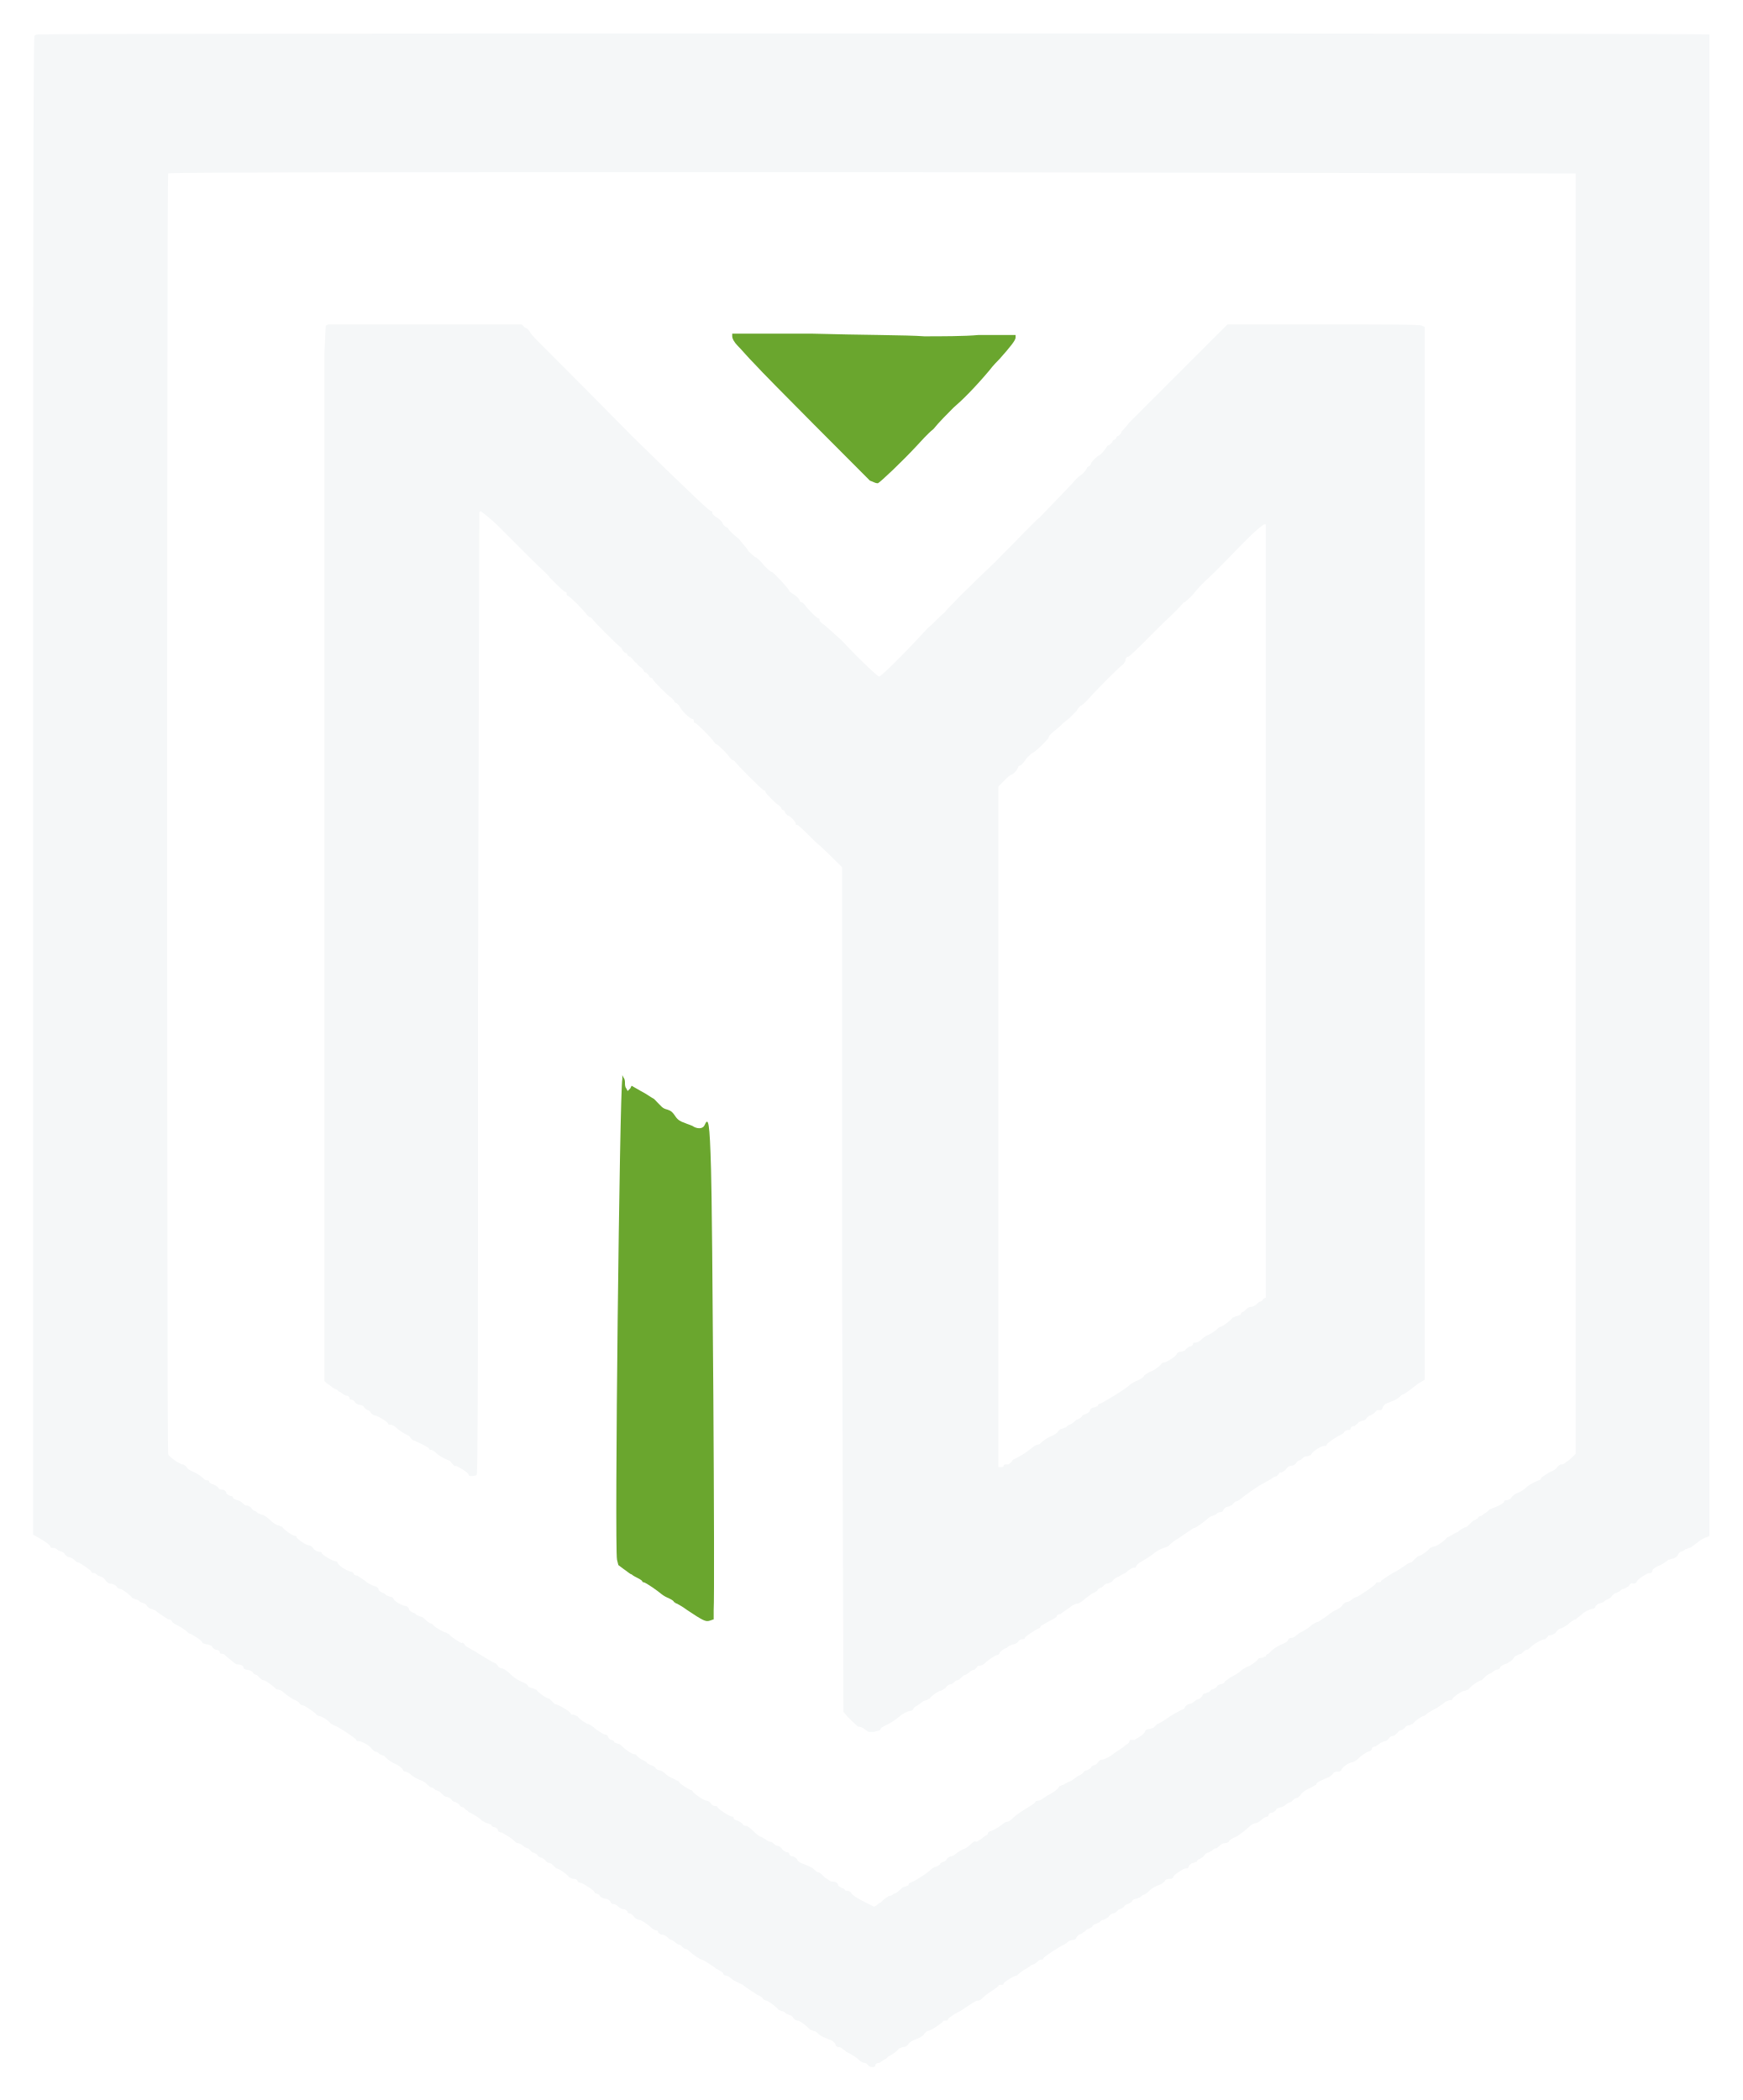
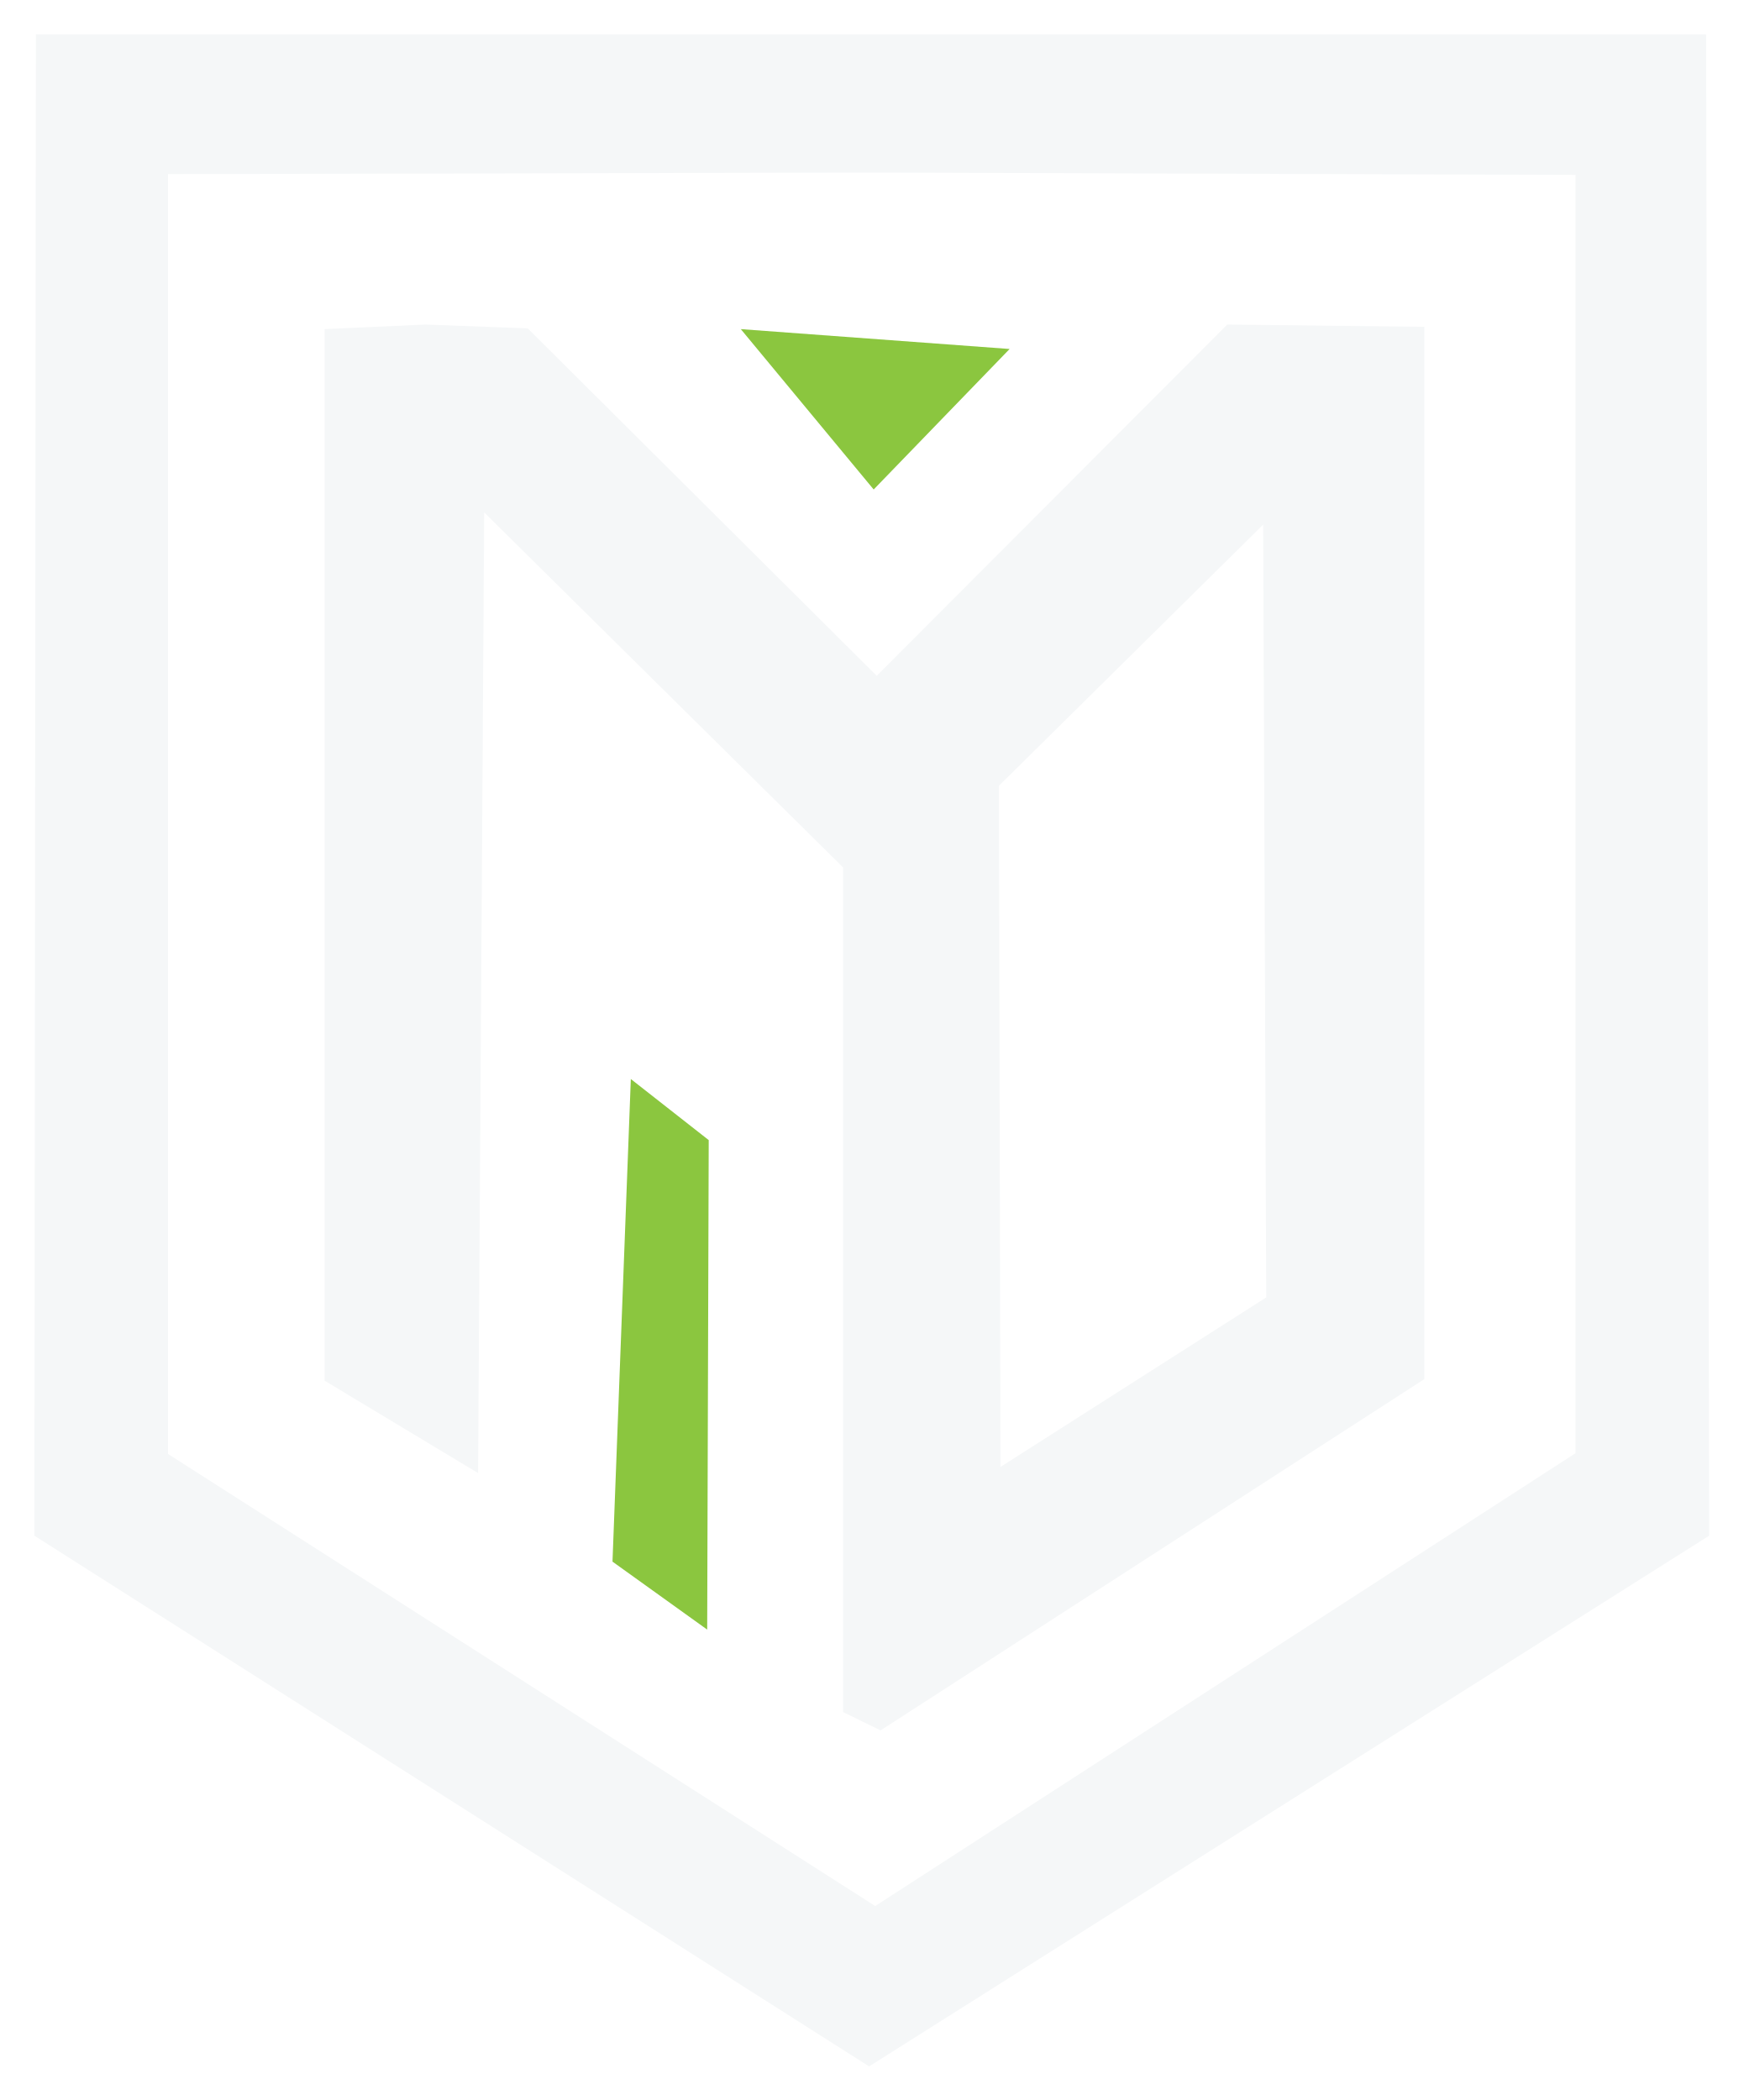
- <svg xmlns="http://www.w3.org/2000/svg" viewBox="0 0 1316 1586" role="img" aria-label="The Match Day Club shield">
-   <g transform="translate(-75 -90)">
-     <path fill="#F5F7F8" fill-rule="evenodd" d="M 104 116 C 102 116, 101 117, 101 117 C 100 118, 100 373, 100 684 L 100 1249 107 1253 C 110 1255, 113 1257, 113 1258 C 113 1259, 114 1259, 115 1259 C 117 1259, 118 1260, 119 1261 C 120 1261, 121 1262, 122 1262 C 122 1262, 124 1263, 124 1264 C 125 1265, 126 1266, 127 1266 C 128 1266, 130 1267, 131 1268 C 132 1269, 133 1270, 134 1270 C 135 1270, 144 1276, 144 1277 C 144 1278, 145 1278, 146 1278 C 147 1278, 148 1279, 149 1280 C 150 1280, 151 1281, 152 1281 C 152 1281, 154 1282, 155 1284 C 156 1285, 157 1286, 158 1286 C 160 1286, 162 1287, 163 1288 C 163 1289, 165 1290, 166 1290 C 167 1290, 174 1295, 175 1297 C 176 1297, 177 1298, 178 1298 C 179 1298, 180 1299, 181 1300 C 182 1300, 183 1301, 184 1301 C 184 1301, 186 1302, 186 1303 C 187 1304, 188 1305, 189 1305 C 190 1305, 191 1306, 192 1306 C 194 1308, 199 1311, 202 1313 C 204 1313, 205 1314, 205 1315 C 205 1315, 206 1316, 208 1317 C 212 1319, 215 1321, 217 1323 C 217 1323, 218 1324, 219 1324 C 221 1325, 228 1329, 228 1331 C 229 1331, 230 1332, 232 1332 C 233 1332, 234 1333, 235 1333 C 235 1334, 236 1335, 238 1336 C 240 1336, 241 1337, 241 1338 C 241 1339, 242 1339, 243 1339 C 244 1339, 245 1340, 246 1341 C 252 1346, 253 1347, 254 1347 C 257 1347, 259 1348, 259 1350 C 259 1350, 260 1351, 261 1351 C 263 1351, 265 1352, 266 1353 C 266 1354, 268 1355, 269 1355 C 269 1355, 270 1356, 271 1357 C 272 1358, 273 1359, 274 1359 C 275 1359, 277 1360, 283 1365 C 283 1366, 285 1366, 285 1366 C 286 1366, 288 1367, 289 1368 C 291 1370, 297 1374, 298 1374 C 298 1374, 300 1375, 301 1376 C 301 1377, 303 1378, 304 1378 C 305 1378, 314 1384, 314 1385 C 314 1385, 315 1386, 316 1386 C 318 1386, 324 1390, 325 1392 C 326 1392, 327 1393, 327 1393 C 329 1393, 344 1403, 344 1404 C 344 1405, 345 1405, 346 1405 C 348 1405, 354 1408, 356 1411 C 357 1412, 358 1413, 359 1413 C 360 1413, 361 1414, 362 1415 C 363 1415, 364 1416, 365 1416 C 365 1416, 366 1417, 367 1418 C 368 1419, 371 1421, 373 1422 C 376 1423, 378 1425, 379 1426 C 379 1427, 380 1428, 381 1428 C 382 1428, 384 1429, 385 1430 C 387 1432, 391 1434, 394 1435 C 396 1436, 397 1437, 398 1438 C 399 1439, 400 1440, 401 1440 C 402 1440, 403 1441, 404 1442 C 405 1442, 406 1443, 407 1443 C 407 1443, 408 1444, 409 1445 C 410 1446, 411 1447, 412 1447 C 413 1447, 415 1448, 416 1449 C 416 1450, 418 1451, 419 1451 C 419 1451, 421 1452, 422 1453 C 422 1454, 424 1455, 425 1455 C 425 1455, 426 1456, 427 1457 C 428 1457, 429 1459, 430 1459 C 434 1461, 437 1463, 439 1465 C 441 1466, 442 1467, 443 1467 C 444 1467, 445 1468, 446 1468 C 446 1469, 447 1470, 449 1470 C 450 1471, 451 1471, 451 1472 C 451 1473, 452 1474, 454 1474 C 459 1477, 461 1478, 463 1480 C 464 1481, 465 1482, 466 1482 C 467 1482, 469 1483, 470 1484 C 471 1485, 473 1486, 474 1486 C 474 1486, 475 1487, 476 1488 C 476 1488, 477 1489, 477 1489 C 478 1489, 480 1490, 481 1491 C 481 1492, 483 1493, 484 1493 C 484 1493, 486 1494, 487 1495 C 487 1496, 489 1497, 490 1497 C 491 1497, 492 1498, 493 1499 C 494 1500, 495 1501, 495 1501 C 497 1501, 504 1506, 505 1508 C 506 1508, 507 1509, 508 1509 C 509 1509, 510 1509, 511 1510 C 511 1511, 512 1512, 514 1512 C 518 1514, 524 1518, 524 1519 C 524 1520, 525 1520, 525 1520 C 526 1520, 528 1521, 528 1522 C 529 1523, 531 1524, 532 1524 C 534 1524, 535 1525, 536 1526 C 536 1527, 537 1528, 538 1528 C 540 1528, 541 1529, 542 1530 C 543 1531, 545 1532, 547 1532 C 548 1533, 549 1533, 549 1534 C 549 1535, 550 1535, 550 1535 C 551 1535, 553 1536, 554 1538 C 555 1539, 557 1540, 558 1540 C 559 1540, 564 1543, 567 1546 C 568 1547, 570 1548, 571 1548 C 571 1548, 572 1548, 572 1549 C 572 1550, 573 1550, 574 1551 C 576 1551, 578 1552, 579 1553 C 580 1554, 581 1555, 582 1555 C 582 1555, 584 1556, 585 1557 C 586 1558, 588 1559, 589 1559 C 589 1559, 590 1560, 591 1561 C 591 1561, 592 1562, 593 1562 C 594 1562, 595 1563, 596 1564 C 598 1566, 604 1570, 605 1570 C 606 1570, 612 1574, 615 1576 C 615 1577, 617 1577, 618 1578 C 620 1579, 621 1580, 621 1580 C 621 1581, 622 1582, 623 1582 C 624 1582, 626 1583, 627 1584 C 629 1586, 632 1587, 636 1589 C 637 1590, 640 1592, 643 1594 C 645 1595, 647 1597, 648 1597 C 648 1597, 650 1598, 651 1599 C 651 1600, 653 1601, 654 1601 C 655 1601, 662 1606, 663 1608 C 664 1608, 665 1609, 666 1609 C 667 1609, 668 1610, 669 1611 C 670 1611, 671 1612, 672 1612 C 672 1612, 674 1613, 674 1614 C 675 1615, 676 1616, 677 1616 C 679 1616, 683 1619, 687 1623 C 688 1623, 689 1624, 690 1624 C 691 1624, 692 1625, 693 1626 C 695 1628, 698 1629, 703 1631 C 705 1632, 706 1634, 706 1634 C 706 1635, 707 1636, 708 1636 C 710 1636, 711 1637, 712 1638 C 713 1638, 714 1640, 715 1640 C 719 1642, 722 1644, 724 1646 C 725 1647, 727 1648, 728 1648 C 729 1648, 730 1649, 731 1650 C 731 1651, 736 1652, 736 1650 C 736 1649, 737 1648, 739 1648 C 741 1647, 743 1645, 744 1645 C 745 1644, 746 1643, 746 1643 C 747 1643, 753 1639, 754 1637 C 755 1637, 756 1636, 757 1636 C 759 1636, 760 1635, 761 1634 C 761 1633, 764 1631, 767 1630 C 770 1629, 773 1627, 773 1626 C 773 1626, 774 1625, 775 1624 C 778 1624, 786 1618, 787 1617 C 787 1616, 788 1616, 789 1616 C 790 1616, 791 1616, 791 1615 C 791 1614, 799 1609, 800 1609 C 800 1609, 803 1607, 806 1605 C 809 1603, 812 1601, 813 1601 C 815 1601, 816 1600, 816 1600 C 817 1599, 819 1597, 822 1595 C 825 1593, 828 1591, 829 1590 C 829 1589, 830 1589, 831 1589 C 832 1589, 833 1589, 833 1588 C 833 1587, 841 1582, 843 1582 C 843 1582, 845 1580, 848 1578 C 850 1577, 853 1575, 854 1574 C 855 1574, 857 1573, 858 1572 C 859 1571, 860 1570, 861 1570 C 862 1570, 863 1570, 863 1569 C 863 1568, 877 1559, 878 1559 C 878 1559, 880 1558, 881 1557 C 882 1556, 884 1555, 886 1555 C 887 1555, 888 1554, 888 1553 C 888 1553, 889 1552, 890 1551 C 892 1551, 893 1549, 894 1549 C 895 1548, 896 1547, 896 1547 C 897 1547, 899 1546, 900 1545 C 900 1544, 902 1543, 903 1543 C 903 1543, 904 1542, 905 1542 C 906 1541, 907 1540, 908 1540 C 909 1540, 910 1539, 912 1538 C 913 1536, 915 1535, 916 1535 C 917 1535, 918 1534, 918 1534 C 919 1533, 920 1532, 920 1532 C 921 1532, 923 1531, 924 1530 C 924 1529, 926 1528, 927 1528 C 927 1528, 929 1527, 930 1526 C 930 1525, 932 1524, 933 1524 C 934 1524, 935 1523, 936 1523 C 937 1522, 938 1521, 939 1521 C 939 1521, 941 1520, 942 1519 C 944 1517, 946 1515, 952 1513 C 953 1512, 955 1511, 955 1510 C 956 1509, 957 1509, 959 1509 C 960 1509, 961 1508, 961 1508 C 961 1507, 963 1505, 965 1504 C 968 1502, 969 1501, 972 1501 C 972 1501, 973 1500, 973 1499 C 974 1498, 975 1497, 976 1497 C 977 1497, 978 1496, 979 1496 C 979 1495, 980 1494, 981 1494 C 981 1494, 983 1493, 984 1492 C 985 1490, 987 1489, 988 1489 C 988 1489, 989 1488, 990 1488 C 991 1487, 992 1486, 993 1486 C 994 1486, 995 1485, 996 1484 C 997 1483, 999 1482, 1000 1482 C 1002 1482, 1003 1481, 1003 1481 C 1003 1480, 1006 1478, 1009 1477 C 1012 1475, 1016 1472, 1018 1470 C 1020 1468, 1022 1467, 1023 1467 C 1024 1467, 1026 1466, 1027 1465 C 1029 1463, 1031 1462, 1032 1462 C 1032 1462, 1033 1462, 1033 1461 C 1033 1460, 1034 1459, 1036 1459 C 1038 1458, 1039 1457, 1039 1456 C 1040 1456, 1041 1455, 1042 1455 C 1043 1455, 1045 1454, 1046 1453 C 1047 1452, 1049 1451, 1050 1451 C 1050 1451, 1051 1450, 1051 1450 C 1052 1449, 1053 1448, 1054 1448 C 1055 1448, 1056 1447, 1057 1446 C 1058 1444, 1061 1442, 1063 1441 C 1066 1440, 1068 1438, 1069 1438 C 1069 1436, 1072 1435, 1079 1432 C 1080 1431, 1082 1430, 1082 1429 C 1083 1428, 1084 1428, 1086 1428 C 1087 1428, 1088 1427, 1088 1427 C 1088 1425, 1094 1421, 1096 1421 C 1097 1421, 1099 1420, 1101 1418 C 1103 1416, 1106 1414, 1108 1413 C 1109 1413, 1111 1412, 1111 1411 C 1111 1410, 1112 1409, 1114 1409 C 1115 1408, 1117 1407, 1118 1406 C 1119 1406, 1120 1405, 1121 1405 C 1122 1405, 1123 1404, 1124 1403 C 1124 1402, 1126 1401, 1127 1401 C 1128 1401, 1129 1400, 1130 1399 C 1131 1398, 1132 1397, 1132 1397 C 1133 1397, 1135 1396, 1136 1395 C 1136 1394, 1138 1393, 1139 1393 C 1140 1393, 1141 1392, 1142 1392 C 1143 1390, 1149 1386, 1150 1386 C 1151 1386, 1152 1385, 1153 1384 C 1153 1384, 1156 1382, 1160 1380 C 1163 1378, 1166 1376, 1167 1375 C 1168 1375, 1169 1374, 1170 1374 C 1171 1374, 1172 1374, 1172 1373 C 1172 1372, 1179 1367, 1181 1367 C 1182 1367, 1183 1366, 1184 1366 C 1185 1364, 1192 1359, 1194 1359 C 1194 1359, 1195 1358, 1196 1357 C 1197 1356, 1198 1355, 1200 1354 C 1201 1354, 1202 1353, 1202 1353 C 1202 1353, 1203 1352, 1205 1351 C 1207 1351, 1208 1350, 1208 1349 C 1208 1349, 1209 1348, 1211 1347 C 1212 1347, 1214 1346, 1215 1345 C 1216 1345, 1218 1343, 1219 1341 C 1221 1340, 1223 1339, 1224 1339 C 1224 1339, 1225 1338, 1225 1338 C 1226 1337, 1227 1336, 1228 1336 C 1229 1336, 1230 1335, 1231 1334 C 1233 1332, 1239 1328, 1242 1328 C 1243 1327, 1244 1326, 1244 1326 C 1244 1325, 1245 1325, 1246 1325 C 1247 1325, 1249 1324, 1250 1323 C 1251 1321, 1253 1320, 1253 1320 C 1254 1320, 1256 1319, 1259 1317 C 1261 1315, 1264 1313, 1265 1313 C 1266 1312, 1269 1310, 1271 1308 C 1274 1306, 1277 1305, 1278 1305 C 1279 1305, 1280 1304, 1280 1303 C 1281 1302, 1282 1301, 1283 1301 C 1284 1301, 1285 1300, 1286 1300 C 1287 1299, 1288 1298, 1289 1298 C 1289 1298, 1291 1297, 1292 1296 C 1293 1294, 1295 1293, 1296 1293 C 1296 1293, 1297 1292, 1298 1292 C 1299 1291, 1300 1290, 1301 1290 C 1302 1290, 1303 1289, 1305 1288 C 1306 1286, 1308 1285, 1308 1286 C 1309 1286, 1310 1286, 1311 1285 C 1311 1284, 1313 1282, 1315 1281 C 1318 1279, 1319 1278, 1322 1278 C 1322 1278, 1323 1277, 1323 1276 C 1323 1275, 1326 1273, 1329 1272 C 1331 1271, 1334 1269, 1335 1268 C 1336 1268, 1338 1267, 1339 1267 C 1341 1266, 1342 1265, 1342 1265 C 1342 1264, 1343 1263, 1344 1262 C 1345 1262, 1347 1261, 1348 1260 C 1349 1260, 1350 1259, 1351 1259 C 1352 1259, 1354 1257, 1357 1255 C 1359 1253, 1363 1251, 1364 1251 L 1366 1250 1366 683 L 1366 116 1364 116 C 1363 115, 106 115, 104 116 M 202 221 C 201 222, 201 1186, 202 1188 C 202 1190, 211 1196, 213 1196 C 214 1196, 215 1197, 216 1198 C 216 1199, 219 1201, 222 1202 C 224 1203, 227 1205, 228 1206 C 229 1207, 230 1208, 231 1208 C 232 1208, 233 1208, 233 1209 C 233 1210, 235 1211, 236 1211 C 238 1212, 240 1213, 240 1214 C 241 1215, 242 1215, 243 1215 C 244 1215, 246 1216, 246 1218 C 247 1219, 249 1220, 250 1220 C 250 1220, 251 1220, 251 1221 C 251 1222, 252 1222, 254 1223 C 255 1223, 257 1224, 258 1225 C 259 1226, 260 1227, 261 1227 C 263 1227, 264 1228, 265 1229 C 265 1230, 267 1231, 267 1231 C 268 1231, 269 1232, 270 1233 C 271 1233, 272 1234, 273 1234 C 274 1234, 277 1236, 279 1238 C 281 1240, 284 1242, 285 1242 C 286 1242, 287 1243, 288 1243 C 289 1245, 296 1250, 298 1250 C 298 1250, 299 1250, 299 1251 C 299 1252, 306 1257, 308 1257 C 309 1257, 311 1258, 312 1260 C 313 1261, 315 1262, 316 1262 C 317 1262, 318 1262, 318 1263 C 318 1264, 326 1269, 328 1269 C 329 1269, 330 1270, 330 1270 C 330 1272, 336 1276, 340 1277 C 341 1277, 342 1278, 342 1278 C 342 1279, 343 1280, 345 1280 C 346 1281, 350 1283, 352 1285 C 355 1287, 358 1288, 358 1288 C 359 1288, 361 1289, 361 1291 C 362 1292, 364 1293, 364 1293 C 365 1293, 366 1294, 367 1295 C 368 1295, 369 1296, 370 1296 C 371 1296, 372 1297, 372 1297 C 372 1299, 379 1303, 382 1303 C 382 1303, 384 1304, 384 1306 C 385 1307, 387 1308, 387 1308 C 388 1308, 389 1309, 390 1310 C 391 1310, 392 1311, 393 1311 C 394 1311, 395 1312, 396 1313 C 397 1314, 398 1315, 400 1316 C 401 1316, 402 1317, 402 1317 C 402 1318, 410 1323, 412 1323 C 412 1323, 413 1324, 414 1324 C 415 1326, 423 1331, 424 1331 C 424 1330, 425 1331, 426 1332 C 426 1333, 428 1334, 430 1335 C 431 1336, 434 1337, 435 1338 C 443 1343, 448 1346, 449 1346 C 449 1346, 450 1347, 451 1348 C 451 1349, 453 1350, 454 1350 C 455 1350, 458 1352, 459 1353 C 463 1357, 466 1359, 471 1361 C 473 1362, 474 1363, 474 1364 C 475 1364, 476 1365, 477 1365 C 478 1365, 479 1366, 480 1366 C 481 1368, 488 1373, 490 1373 C 490 1373, 491 1374, 492 1375 C 493 1376, 494 1377, 494 1377 C 496 1377, 505 1382, 506 1384 C 506 1385, 507 1385, 508 1385 C 509 1385, 510 1386, 511 1386 C 512 1388, 518 1392, 519 1392 C 520 1392, 523 1394, 525 1396 C 528 1398, 531 1400, 532 1400 C 533 1400, 534 1401, 534 1401 C 534 1402, 535 1403, 536 1404 C 538 1404, 539 1405, 539 1406 C 540 1406, 541 1407, 542 1407 C 543 1407, 544 1408, 545 1409 C 547 1411, 552 1415, 555 1415 C 556 1416, 557 1417, 557 1417 C 557 1417, 558 1418, 560 1419 C 562 1420, 564 1421, 564 1422 C 565 1422, 566 1423, 566 1423 C 567 1423, 569 1424, 570 1425 C 570 1426, 572 1427, 573 1427 C 574 1427, 576 1428, 578 1430 C 580 1432, 583 1433, 585 1434 C 586 1435, 588 1435, 588 1436 C 588 1437, 596 1442, 597 1442 C 598 1442, 598 1443, 599 1444 C 601 1446, 607 1450, 609 1450 C 610 1450, 611 1451, 612 1452 C 612 1453, 614 1454, 615 1454 C 616 1454, 617 1454, 617 1455 C 617 1456, 626 1462, 628 1462 C 629 1462, 629 1462, 629 1463 C 629 1464, 631 1465, 632 1465 C 634 1466, 636 1467, 636 1468 C 637 1469, 638 1469, 639 1469 C 639 1469, 641 1470, 643 1472 C 648 1477, 649 1477, 649 1477 C 650 1477, 651 1478, 653 1479 C 654 1480, 656 1481, 657 1481 C 658 1481, 659 1482, 660 1483 C 660 1483, 661 1484, 662 1484 C 663 1484, 665 1485, 666 1487 C 667 1488, 669 1489, 670 1489 C 670 1489, 671 1489, 671 1490 C 671 1491, 672 1492, 674 1492 C 676 1493, 677 1494, 677 1494 C 677 1495, 678 1496, 680 1497 C 685 1499, 688 1500, 690 1502 C 691 1503, 692 1504, 693 1504 C 694 1504, 696 1506, 698 1508 C 700 1509, 702 1511, 703 1511 C 706 1511, 708 1512, 708 1514 C 708 1514, 709 1515, 711 1516 C 712 1516, 713 1517, 713 1517 C 713 1518, 714 1518, 715 1518 C 716 1518, 718 1519, 718 1520 C 720 1522, 721 1523, 731 1528 L 735 1530 737 1529 C 738 1528, 739 1527, 740 1527 C 740 1527, 741 1526, 742 1525 C 743 1524, 745 1523, 746 1522 C 748 1522, 749 1521, 749 1521 C 749 1521, 750 1520, 751 1520 C 753 1519, 754 1518, 755 1517 C 756 1516, 757 1515, 758 1515 C 759 1515, 760 1514, 761 1514 C 761 1513, 762 1512, 762 1512 C 764 1512, 775 1505, 778 1502 C 779 1501, 781 1500, 781 1500 C 782 1500, 784 1499, 785 1498 C 785 1497, 787 1496, 788 1496 C 788 1496, 790 1495, 790 1494 C 791 1493, 792 1492, 793 1492 C 794 1492, 796 1491, 797 1490 C 798 1489, 801 1487, 804 1486 C 806 1485, 808 1483, 809 1482 C 810 1481, 812 1480, 812 1481 C 813 1481, 814 1480, 816 1479 C 818 1477, 820 1476, 820 1476 C 821 1476, 821 1475, 821 1475 C 821 1474, 822 1473, 823 1473 C 824 1473, 827 1471, 829 1470 C 832 1468, 834 1466, 835 1466 C 836 1466, 838 1465, 839 1464 C 841 1462, 843 1460, 853 1454 C 855 1453, 857 1451, 857 1451 C 857 1450, 858 1450, 859 1450 C 860 1450, 862 1449, 863 1448 C 865 1447, 866 1446, 866 1446 C 867 1446, 875 1441, 875 1439 C 876 1439, 877 1438, 878 1438 C 878 1438, 881 1436, 884 1435 C 887 1433, 889 1431, 890 1431 C 890 1431, 892 1430, 893 1429 C 893 1428, 895 1427, 896 1427 C 896 1427, 898 1426, 899 1425 C 899 1424, 901 1423, 902 1423 C 902 1423, 904 1422, 904 1421 C 905 1420, 906 1419, 907 1419 C 908 1419, 911 1418, 914 1416 C 919 1412, 922 1411, 925 1408 C 927 1407, 928 1406, 928 1405 C 928 1405, 928 1404, 929 1404 C 929 1404, 931 1404, 932 1404 C 933 1403, 934 1403, 935 1402 C 935 1402, 937 1401, 938 1400 C 939 1399, 940 1398, 940 1397 C 940 1397, 941 1396, 942 1396 C 944 1396, 945 1395, 946 1395 C 947 1394, 948 1393, 949 1392 C 950 1392, 955 1389, 959 1386 C 964 1383, 968 1381, 968 1381 C 969 1381, 970 1380, 970 1379 C 971 1378, 972 1377, 973 1377 C 974 1377, 976 1376, 977 1375 C 978 1374, 980 1373, 981 1373 C 982 1372, 983 1371, 983 1371 C 983 1370, 984 1369, 985 1369 C 986 1369, 987 1368, 988 1368 C 989 1367, 990 1366, 990 1366 C 991 1366, 993 1365, 994 1364 C 994 1363, 996 1362, 997 1362 C 998 1362, 1000 1361, 1000 1360 C 1001 1359, 1003 1358, 1004 1357 C 1008 1355, 1011 1353, 1012 1352 C 1013 1351, 1016 1349, 1019 1348 C 1022 1346, 1025 1344, 1025 1343 C 1025 1343, 1026 1342, 1028 1342 C 1029 1342, 1030 1341, 1031 1341 C 1031 1340, 1032 1339, 1033 1339 C 1033 1339, 1034 1338, 1035 1337 C 1037 1335, 1040 1333, 1045 1331 C 1047 1330, 1048 1329, 1048 1328 C 1048 1328, 1049 1327, 1050 1327 C 1052 1327, 1053 1326, 1054 1325 C 1055 1325, 1056 1323, 1057 1323 C 1061 1321, 1064 1319, 1066 1317 C 1068 1316, 1069 1315, 1070 1315 C 1071 1315, 1073 1313, 1075 1312 C 1078 1310, 1081 1307, 1084 1306 C 1086 1305, 1089 1303, 1089 1302 C 1090 1301, 1091 1300, 1092 1300 C 1093 1300, 1095 1299, 1096 1298 C 1097 1297, 1099 1296, 1100 1296 C 1102 1295, 1114 1287, 1114 1286 C 1114 1285, 1115 1285, 1116 1285 C 1117 1285, 1118 1285, 1118 1284 C 1119 1283, 1128 1277, 1129 1277 C 1129 1277, 1137 1272, 1138 1271 C 1138 1271, 1140 1270, 1141 1270 C 1142 1269, 1143 1268, 1144 1267 C 1145 1266, 1146 1265, 1147 1265 C 1148 1265, 1154 1261, 1155 1259 C 1156 1259, 1157 1258, 1158 1258 C 1160 1258, 1167 1253, 1168 1251 C 1169 1251, 1170 1250, 1170 1250 C 1171 1250, 1173 1248, 1176 1247 C 1178 1245, 1182 1243, 1183 1243 C 1184 1242, 1185 1241, 1186 1240 C 1187 1239, 1188 1238, 1189 1238 C 1189 1238, 1190 1237, 1191 1237 C 1191 1236, 1192 1235, 1193 1235 C 1194 1235, 1195 1234, 1196 1233 C 1197 1233, 1199 1231, 1200 1230 C 1208 1227, 1211 1225, 1211 1224 C 1211 1223, 1212 1223, 1213 1223 C 1214 1223, 1215 1222, 1216 1222 C 1216 1221, 1218 1219, 1220 1218 C 1223 1217, 1226 1215, 1227 1214 C 1229 1212, 1232 1210, 1237 1208 C 1238 1208, 1239 1207, 1239 1206 C 1239 1206, 1242 1204, 1245 1202 C 1248 1201, 1251 1199, 1251 1198 C 1252 1197, 1253 1196, 1254 1196 C 1256 1196, 1257 1195, 1258 1194 C 1260 1193, 1262 1191, 1263 1190 L 1265 1188 1265 704 L 1265 221 733 220 C 441 220, 202 220, 202 221 M 323 335 L 321 336 320 357 C 320 368, 320 548, 320 755 L 320 1133 321 1134 C 322 1135, 324 1136, 325 1137 C 326 1138, 328 1139, 328 1139 C 329 1139, 330 1140, 331 1141 C 332 1141, 334 1143, 336 1144 C 338 1144, 339 1145, 339 1146 C 339 1147, 340 1147, 340 1147 C 341 1147, 343 1148, 343 1149 C 344 1150, 345 1151, 347 1151 C 348 1151, 350 1152, 350 1153 C 351 1154, 352 1155, 353 1155 C 353 1155, 355 1156, 355 1157 C 356 1158, 357 1159, 358 1159 C 360 1159, 368 1164, 368 1165 C 368 1166, 369 1166, 370 1166 C 371 1166, 373 1167, 374 1168 C 376 1170, 379 1172, 383 1174 C 384 1174, 385 1176, 386 1177 C 386 1177, 387 1178, 388 1178 C 390 1179, 399 1183, 399 1184 C 399 1185, 400 1185, 401 1185 C 401 1185, 403 1186, 404 1187 C 406 1189, 409 1191, 414 1193 C 415 1193, 416 1195, 417 1196 C 418 1197, 419 1198, 419 1197 C 420 1197, 429 1202, 429 1204 C 429 1205, 433 1205, 435 1204 C 436 1203, 436 1106, 436 839 L 437 477 438 476 C 438 476, 445 481, 452 488 C 459 495, 470 506, 477 513 C 484 520, 490 525, 490 526 C 498 534, 501 537, 502 537 C 503 537, 503 538, 503 539 C 503 539, 503 540, 504 540 C 505 540, 517 552, 518 554 C 519 555, 520 556, 520 556 C 521 556, 522 557, 522 557 C 522 558, 543 579, 544 579 C 544 579, 545 580, 545 581 C 546 582, 547 583, 547 583 C 548 583, 549 584, 549 585 C 549 585, 550 586, 551 586 C 551 586, 552 587, 553 588 C 553 588, 554 590, 556 591 C 557 593, 559 594, 559 594 C 560 595, 561 596, 561 596 C 561 597, 562 598, 563 598 C 563 598, 564 599, 565 600 C 565 601, 566 602, 567 602 C 567 602, 568 602, 568 603 C 568 604, 580 616, 582 617 C 583 618, 584 619, 584 619 C 584 620, 585 621, 586 621 C 586 621, 587 622, 588 623 C 589 626, 596 633, 598 633 C 599 633, 599 634, 599 635 C 599 635, 599 636, 600 636 C 601 636, 613 648, 614 650 C 615 651, 615 652, 616 652 C 617 652, 626 661, 626 662 C 626 662, 627 663, 628 664 C 629 664, 630 665, 630 665 C 630 666, 651 687, 652 687 C 653 687, 653 687, 653 688 C 653 689, 662 698, 663 698 C 663 698, 664 699, 665 700 C 665 701, 666 702, 667 702 C 667 702, 668 703, 668 704 C 668 704, 669 705, 670 706 C 672 706, 676 711, 676 712 C 676 713, 676 713, 677 713 C 678 713, 683 718, 690 725 C 697 731, 704 738, 707 741 L 711 745 711 1064 L 712 1383 713 1384 C 716 1388, 722 1393, 723 1394 C 725 1394, 727 1395, 728 1396 L 731 1398 735 1398 C 738 1397, 740 1397, 740 1396 C 740 1395, 742 1394, 744 1393 C 748 1391, 750 1390, 756 1385 C 759 1383, 762 1382, 763 1382 C 764 1382, 765 1381, 765 1380 C 765 1380, 766 1379, 768 1378 C 769 1377, 771 1376, 772 1375 C 772 1375, 774 1374, 775 1374 C 775 1374, 776 1373, 777 1373 C 778 1371, 784 1367, 785 1367 C 786 1367, 787 1366, 789 1365 C 790 1363, 792 1362, 793 1362 C 794 1362, 795 1361, 795 1361 C 796 1360, 797 1359, 798 1359 C 799 1359, 800 1358, 801 1357 C 802 1356, 803 1355, 804 1355 C 804 1355, 806 1354, 807 1353 C 808 1352, 810 1351, 811 1351 C 812 1350, 813 1349, 813 1349 C 813 1348, 814 1348, 815 1348 C 816 1348, 818 1347, 819 1346 C 822 1343, 827 1340, 828 1340 C 829 1340, 830 1339, 830 1338 C 831 1337, 832 1336, 834 1335 C 835 1335, 836 1334, 837 1333 C 838 1333, 839 1332, 840 1332 C 841 1332, 843 1331, 844 1330 C 844 1329, 846 1328, 847 1328 C 848 1328, 849 1328, 849 1327 C 849 1326, 857 1321, 859 1320 C 860 1320, 861 1319, 861 1318 C 863 1317, 866 1315, 870 1313 C 872 1312, 873 1311, 873 1311 C 873 1310, 874 1309, 876 1309 C 877 1308, 880 1306, 883 1304 C 885 1302, 888 1301, 889 1301 C 890 1301, 893 1299, 895 1297 C 898 1295, 900 1293, 901 1293 C 901 1293, 903 1292, 904 1291 C 904 1290, 906 1289, 907 1289 C 907 1289, 908 1288, 908 1288 C 909 1287, 910 1286, 911 1286 C 912 1286, 915 1285, 916 1283 C 917 1282, 919 1281, 919 1281 C 920 1281, 922 1279, 925 1278 C 927 1276, 930 1274, 931 1274 C 932 1274, 933 1274, 933 1273 C 933 1273, 934 1271, 936 1270 C 941 1267, 943 1266, 948 1262 C 951 1260, 954 1259, 954 1259 C 955 1259, 956 1258, 957 1258 C 958 1257, 960 1255, 963 1253 C 965 1252, 969 1249, 972 1247 C 974 1246, 976 1244, 977 1244 C 978 1244, 985 1239, 987 1237 C 988 1236, 990 1235, 990 1235 C 991 1235, 992 1234, 993 1234 C 994 1233, 995 1232, 997 1232 C 998 1232, 999 1231, 999 1230 C 1000 1229, 1001 1228, 1002 1228 C 1003 1228, 1004 1227, 1005 1227 C 1006 1226, 1007 1225, 1008 1224 C 1009 1224, 1011 1223, 1012 1222 C 1017 1218, 1023 1214, 1026 1212 C 1030 1210, 1033 1208, 1035 1207 C 1036 1206, 1038 1205, 1039 1205 C 1040 1204, 1041 1203, 1041 1203 C 1041 1202, 1042 1202, 1043 1202 C 1043 1202, 1045 1201, 1046 1200 C 1047 1198, 1049 1197, 1050 1197 C 1052 1197, 1053 1196, 1054 1195 C 1054 1194, 1056 1193, 1056 1193 C 1057 1193, 1058 1192, 1058 1192 C 1059 1191, 1060 1190, 1061 1190 C 1063 1190, 1064 1189, 1065 1189 C 1066 1186, 1073 1182, 1075 1182 C 1076 1182, 1077 1182, 1077 1181 C 1077 1180, 1086 1174, 1087 1174 C 1087 1174, 1089 1173, 1090 1172 C 1090 1171, 1092 1170, 1093 1170 C 1094 1170, 1095 1170, 1095 1169 C 1095 1168, 1096 1167, 1098 1167 C 1099 1166, 1101 1165, 1101 1164 C 1102 1164, 1103 1163, 1104 1163 C 1105 1163, 1107 1162, 1107 1161 C 1108 1160, 1109 1159, 1110 1159 C 1110 1159, 1112 1158, 1113 1157 C 1114 1156, 1115 1155, 1115 1155 C 1116 1155, 1117 1155, 1118 1155 C 1118 1155, 1119 1154, 1119 1154 C 1119 1153, 1120 1151, 1122 1150 C 1127 1148, 1130 1147, 1132 1145 C 1133 1144, 1134 1143, 1135 1143 C 1137 1142, 1141 1139, 1146 1135 L 1151 1132 1151 734 L 1151 337 1149 336 C 1148 335, 1123 335, 1074 335 L 1002 335 995 342 C 985 352, 935 402, 928 409 C 925 413, 922 416, 922 416 C 922 417, 921 418, 920 419 C 919 419, 918 420, 918 421 C 918 421, 917 422, 917 422 C 916 422, 915 423, 915 424 C 915 424, 914 425, 913 426 C 912 426, 911 427, 911 427 C 911 428, 906 434, 905 434 C 904 434, 899 439, 899 440 C 899 441, 898 441, 898 442 C 897 442, 896 443, 896 443 C 896 444, 894 447, 891 449 C 888 451, 885 455, 884 456 C 882 458, 864 477, 860 481 C 859 481, 844 497, 826 515 C 807 533, 790 550, 788 553 C 785 555, 780 561, 776 564 C 754 588, 740 601, 739 601 C 738 601, 726 590, 710 573 C 703 567, 697 561, 696 561 C 695 560, 694 559, 694 559 C 694 558, 694 557, 693 557 C 692 557, 684 549, 683 547 C 682 546, 681 545, 681 545 C 680 545, 679 544, 679 544 C 679 542, 675 539, 673 538 C 672 537, 671 537, 671 536 C 671 535, 659 522, 658 522 C 657 522, 655 520, 652 517 C 649 513, 646 511, 646 511 C 645 511, 640 506, 640 506 C 640 505, 637 502, 633 497 C 628 493, 625 490, 625 489 C 625 489, 624 488, 623 488 C 622 487, 621 486, 621 486 C 621 484, 617 481, 615 480 C 614 479, 613 478, 613 478 C 613 477, 613 476, 612 476 C 611 476, 602 468, 553 420 C 491 357, 479 346, 476 342 C 475 340, 473 338, 473 338 C 472 338, 471 337, 471 337 L 469 335 398 335 C 359 335, 325 335, 323 335 M 1017 497 C 1007 507, 994 521, 985 529 C 983 531, 979 535, 976 539 C 973 542, 970 545, 969 545 C 961 554, 955 559, 954 560 C 953 561, 947 567, 940 574 C 934 580, 928 586, 927 586 C 926 586, 925 587, 925 589 C 924 591, 923 592, 923 592 C 922 592, 903 611, 896 619 C 894 621, 892 623, 891 623 C 891 623, 889 625, 888 627 C 886 629, 884 631, 883 632 C 882 633, 879 635, 876 638 C 874 640, 870 643, 869 644 C 868 645, 867 646, 867 647 C 867 648, 856 659, 854 659 C 854 659, 852 661, 850 663 C 849 665, 847 667, 846 668 C 845 668, 844 669, 844 669 C 844 671, 840 675, 839 675 C 838 675, 836 677, 833 680 L 829 684 829 941 L 829 1198 831 1198 C 832 1198, 833 1198, 833 1197 C 833 1196, 834 1196, 836 1196 C 837 1196, 838 1195, 839 1194 C 839 1194, 840 1192, 841 1192 C 847 1189, 850 1187, 855 1183 C 856 1182, 858 1181, 859 1181 C 860 1181, 861 1180, 862 1179 C 863 1178, 866 1176, 868 1175 C 871 1174, 874 1172, 874 1171 C 875 1170, 876 1169, 877 1169 C 878 1169, 879 1168, 880 1168 C 881 1167, 882 1166, 883 1166 C 883 1166, 885 1165, 886 1164 C 887 1163, 888 1162, 889 1162 C 889 1162, 891 1161, 892 1160 C 892 1159, 894 1158, 895 1158 C 895 1158, 897 1157, 898 1156 C 898 1154, 900 1153, 901 1153 C 902 1153, 903 1152, 904 1152 C 904 1151, 905 1150, 906 1150 C 907 1150, 927 1138, 928 1136 C 928 1136, 931 1134, 933 1133 C 936 1132, 939 1130, 939 1129 C 940 1128, 943 1126, 946 1125 C 949 1123, 952 1121, 952 1120 C 952 1120, 953 1119, 954 1119 C 956 1119, 964 1114, 964 1112 C 964 1112, 965 1111, 966 1111 C 968 1111, 969 1110, 970 1110 C 970 1109, 972 1108, 973 1107 C 975 1107, 976 1106, 976 1105 C 976 1104, 977 1104, 978 1104 C 979 1104, 981 1103, 982 1102 C 983 1101, 985 1099, 988 1098 C 990 1097, 993 1095, 994 1094 C 995 1093, 996 1092, 997 1092 C 998 1092, 1005 1087, 1006 1085 C 1007 1085, 1008 1084, 1009 1084 C 1010 1084, 1011 1083, 1012 1083 C 1012 1082, 1013 1081, 1013 1081 C 1014 1081, 1015 1080, 1016 1079 C 1017 1078, 1018 1077, 1020 1077 C 1021 1077, 1023 1076, 1024 1075 C 1025 1074, 1026 1073, 1027 1073 C 1027 1073, 1029 1072, 1029 1071 L 1031 1070 1031 778 L 1031 486 1030 486 C 1029 486, 1023 491, 1017 497" />
-     <path fill="#8BC63F" d="M 691 381 C 687 385, 686 385, 683 381 C 682 380, 680 379, 680 379 C 678 379, 675 381, 675 383 C 675 384, 671 384, 670 383 C 670 382, 669 381, 668 381 C 668 381, 667 380, 666 380 C 666 378, 662 377, 662 379 C 662 380, 671 389, 673 390 C 676 392, 683 399, 687 405 C 689 407, 695 413, 701 418 C 706 423, 713 430, 717 434 C 723 441, 735 452, 737 453 C 738 453, 756 436, 761 429 C 763 427, 769 420, 775 415 C 780 410, 789 401, 794 396 C 806 385, 809 379, 802 382 C 801 383, 799 384, 798 384 C 797 384, 795 385, 794 386 C 791 388, 790 389, 790 387 C 790 384, 783 383, 779 386 L 777 388 758 387 L 740 387 738 385 L 737 384 724 384 L 710 385 709 382 C 706 378, 706 378, 702 383 C 699 388, 697 390, 694 389 C 691 388, 691 385, 695 383 C 697 381, 698 377, 696 377 C 695 377, 693 379, 691 381 M 680 388 L 679 389 680 390 C 681 390, 682 391, 682 390 C 683 390, 684 391, 686 393 C 689 397, 692 398, 692 396 C 692 395, 683 386, 682 386 C 682 386, 681 387, 680 388 M 699 394 L 698 395 699 397 C 700 397, 701 398, 702 398 L 704 398 704 395 L 704 392 702 392 C 701 392, 700 393, 699 394 M 545 1017 C 544 1036, 543 1266, 544 1269 C 545 1271, 549 1275, 557 1279 C 559 1280, 562 1282, 562 1282 C 562 1282, 564 1283, 566 1284 C 567 1285, 571 1288, 574 1290 C 577 1292, 583 1296, 587 1299 C 590 1301, 595 1304, 597 1306 C 599 1307, 601 1308, 601 1308 C 602 1308, 604 1309, 606 1311 C 608 1312, 610 1313, 611 1313 C 612 1312, 611 1076, 610 1049 C 610 1025, 608 1024, 607 1046 C 607 1058, 606 1062, 605 1062 C 604 1062, 603 1058, 603 1053 C 603 1051, 603 1050, 602 1050 C 601 1050, 601 1048, 600 1046 C 599 1039, 597 1041, 597 1050 C 596 1056, 595 1058, 594 1058 C 594 1058, 593 1057, 593 1056 C 593 1055, 592 1054, 592 1054 C 591 1054, 590 1053, 590 1052 C 590 1051, 590 1050, 591 1050 C 592 1050, 592 1049, 592 1048 C 592 1047, 592 1046, 591 1046 C 590 1046, 590 1045, 590 1045 C 590 1044, 590 1043, 589 1043 C 588 1043, 588 1042, 588 1041 C 588 1040, 587 1039, 587 1039 C 586 1039, 585 1040, 585 1041 L 585 1043 581 1043 L 577 1043 577 1041 L 577 1039 570 1039 L 562 1039 562 1041 L 562 1043 559 1043 L 555 1043 555 1039 C 554 1033, 552 1034, 552 1040 C 552 1045, 550 1054, 549 1054 C 548 1054, 547 1045, 547 1031 C 547 1024, 546 1014, 546 1011 L 545 1004 545 1017" />
-     <path fill="#6AA62E" d="M 628 344 C 628 346, 630 349, 632 351 C 635 354, 640 360, 645 365 C 653 374, 727 448, 732 453 C 735 454, 736 455, 738 455 C 740 454, 756 439, 768 426 C 770 424, 775 418, 780 414 C 784 409, 791 402, 795 398 C 802 392, 811 383, 822 370 C 825 366, 829 362, 830 361 C 838 352, 842 347, 842 345 L 842 343 837 343 C 835 343, 824 343, 814 343 C 804 344, 785 344, 773 344 C 761 343, 723 343, 689 342 L 628 342 628 344 M 691 381 C 687 385, 686 385, 683 381 C 682 380, 680 379, 680 379 C 678 379, 675 381, 675 383 C 675 384, 671 384, 670 383 C 670 382, 669 381, 668 381 C 668 381, 667 380, 666 380 C 666 378, 662 377, 662 379 C 662 380, 671 389, 673 390 C 676 392, 683 399, 687 405 C 689 407, 695 413, 701 418 C 706 423, 713 430, 717 434 C 723 441, 735 452, 737 453 C 738 453, 756 436, 761 429 C 763 427, 769 420, 775 415 C 780 410, 789 401, 794 396 C 806 385, 809 379, 802 382 C 801 383, 799 384, 798 384 C 797 384, 795 385, 794 386 C 791 388, 790 389, 790 387 C 790 384, 783 383, 779 386 L 777 388 758 387 L 740 387 738 385 L 737 384 724 384 L 710 385 709 382 C 706 378, 706 378, 702 383 C 699 388, 697 390, 694 389 C 691 388, 691 385, 695 383 C 697 381, 698 377, 696 377 C 695 377, 693 379, 691 381 M 680 388 L 679 389 680 390 C 681 390, 682 391, 682 390 C 683 390, 684 391, 686 393 C 689 397, 692 398, 692 396 C 692 395, 683 386, 682 386 C 682 386, 681 387, 680 388 M 699 394 L 698 395 699 397 C 700 397, 701 398, 702 398 L 704 398 704 395 L 704 392 702 392 C 701 392, 700 393, 699 394 M 545 905 C 543 913, 539 1258, 541 1268 L 542 1272 546 1275 C 549 1277, 551 1279, 552 1279 C 553 1280, 555 1281, 557 1282 C 559 1283, 560 1284, 560 1284 C 560 1285, 561 1285, 561 1285 C 562 1285, 565 1287, 568 1289 C 574 1293, 575 1295, 580 1297 C 582 1298, 584 1299, 584 1300 C 585 1300, 585 1301, 586 1301 C 586 1301, 590 1303, 594 1306 C 606 1314, 608 1315, 611 1314 L 614 1313 614 1306 C 615 1291, 613 1001, 612 973 C 611 937, 610 933, 607 940 C 606 942, 603 943, 599 941 C 598 940, 594 939, 592 938 C 589 937, 587 936, 585 933 C 583 930, 582 929, 579 928 C 575 927, 575 926, 569 920 C 567 919, 563 916, 559 914 L 552 910 551 912 L 549 914 548 912 C 547 911, 547 909, 547 908 C 547 907, 547 905, 546 904 L 545 902 545 905 M 545 1017 C 544 1036, 543 1266, 544 1269 C 545 1271, 549 1275, 557 1279 C 559 1280, 562 1282, 562 1282 C 562 1282, 564 1283, 566 1284 C 567 1285, 571 1288, 574 1290 C 577 1292, 583 1296, 587 1299 C 590 1301, 595 1304, 597 1306 C 599 1307, 601 1308, 601 1308 C 602 1308, 604 1309, 606 1311 C 608 1312, 610 1313, 611 1313 C 612 1312, 611 1076, 610 1049 C 610 1025, 608 1024, 607 1046 C 607 1058, 606 1062, 605 1062 C 604 1062, 603 1058, 603 1053 C 603 1051, 603 1050, 602 1050 C 601 1050, 601 1048, 600 1046 C 599 1039, 597 1041, 597 1050 C 596 1056, 595 1058, 594 1058 C 594 1058, 593 1057, 593 1056 C 593 1055, 592 1054, 592 1054 C 591 1054, 590 1053, 590 1052 C 590 1051, 590 1050, 591 1050 C 592 1050, 592 1049, 592 1048 C 592 1047, 592 1046, 591 1046 C 590 1046, 590 1045, 590 1045 C 590 1044, 590 1043, 589 1043 C 588 1043, 588 1042, 588 1041 C 588 1040, 587 1039, 587 1039 C 586 1039, 585 1040, 585 1041 L 585 1043 581 1043 L 577 1043 577 1041 L 577 1039 570 1039 L 562 1039 562 1041 L 562 1043 559 1043 L 555 1043 555 1039 C 554 1033, 552 1034, 552 1040 C 552 1045, 550 1054, 549 1054 C 548 1054, 547 1045, 547 1031 C 547 1024, 546 1014, 546 1011 L 545 1004 545 1017" />
+ <svg xmlns="http://www.w3.org/2000/svg" viewBox="0 0 2283 2750" role="img" aria-label="The Match Day Club shield">
+   <g transform="translate(-129 -155)">
+     <path fill="#F5F7F8" fill-rule="evenodd" d="M2363 200 L176 200 L174 2166 L1267 2861 L2367 2166Z M1270 381 L349 383 L349 2059 L1275 2651 L2192 2058 L2192 384Z M686 580 L554 586 L554 1963 L755 2084 L763 826 L1233 1291 L1233 2397 L1282 2421 L1994 1961 L1994 583 L1736 580 L1277 1040 L820 585Z M1783 842 L1437 1184 L1439 2076 L1787 1854Z" />
+     <path fill="#8BC63F" d="M1099 586 L1273 796 L1451 612Z M955 1568 L931 2200 L1055 2289 L1057 1648Z" />
  </g>
</svg>
